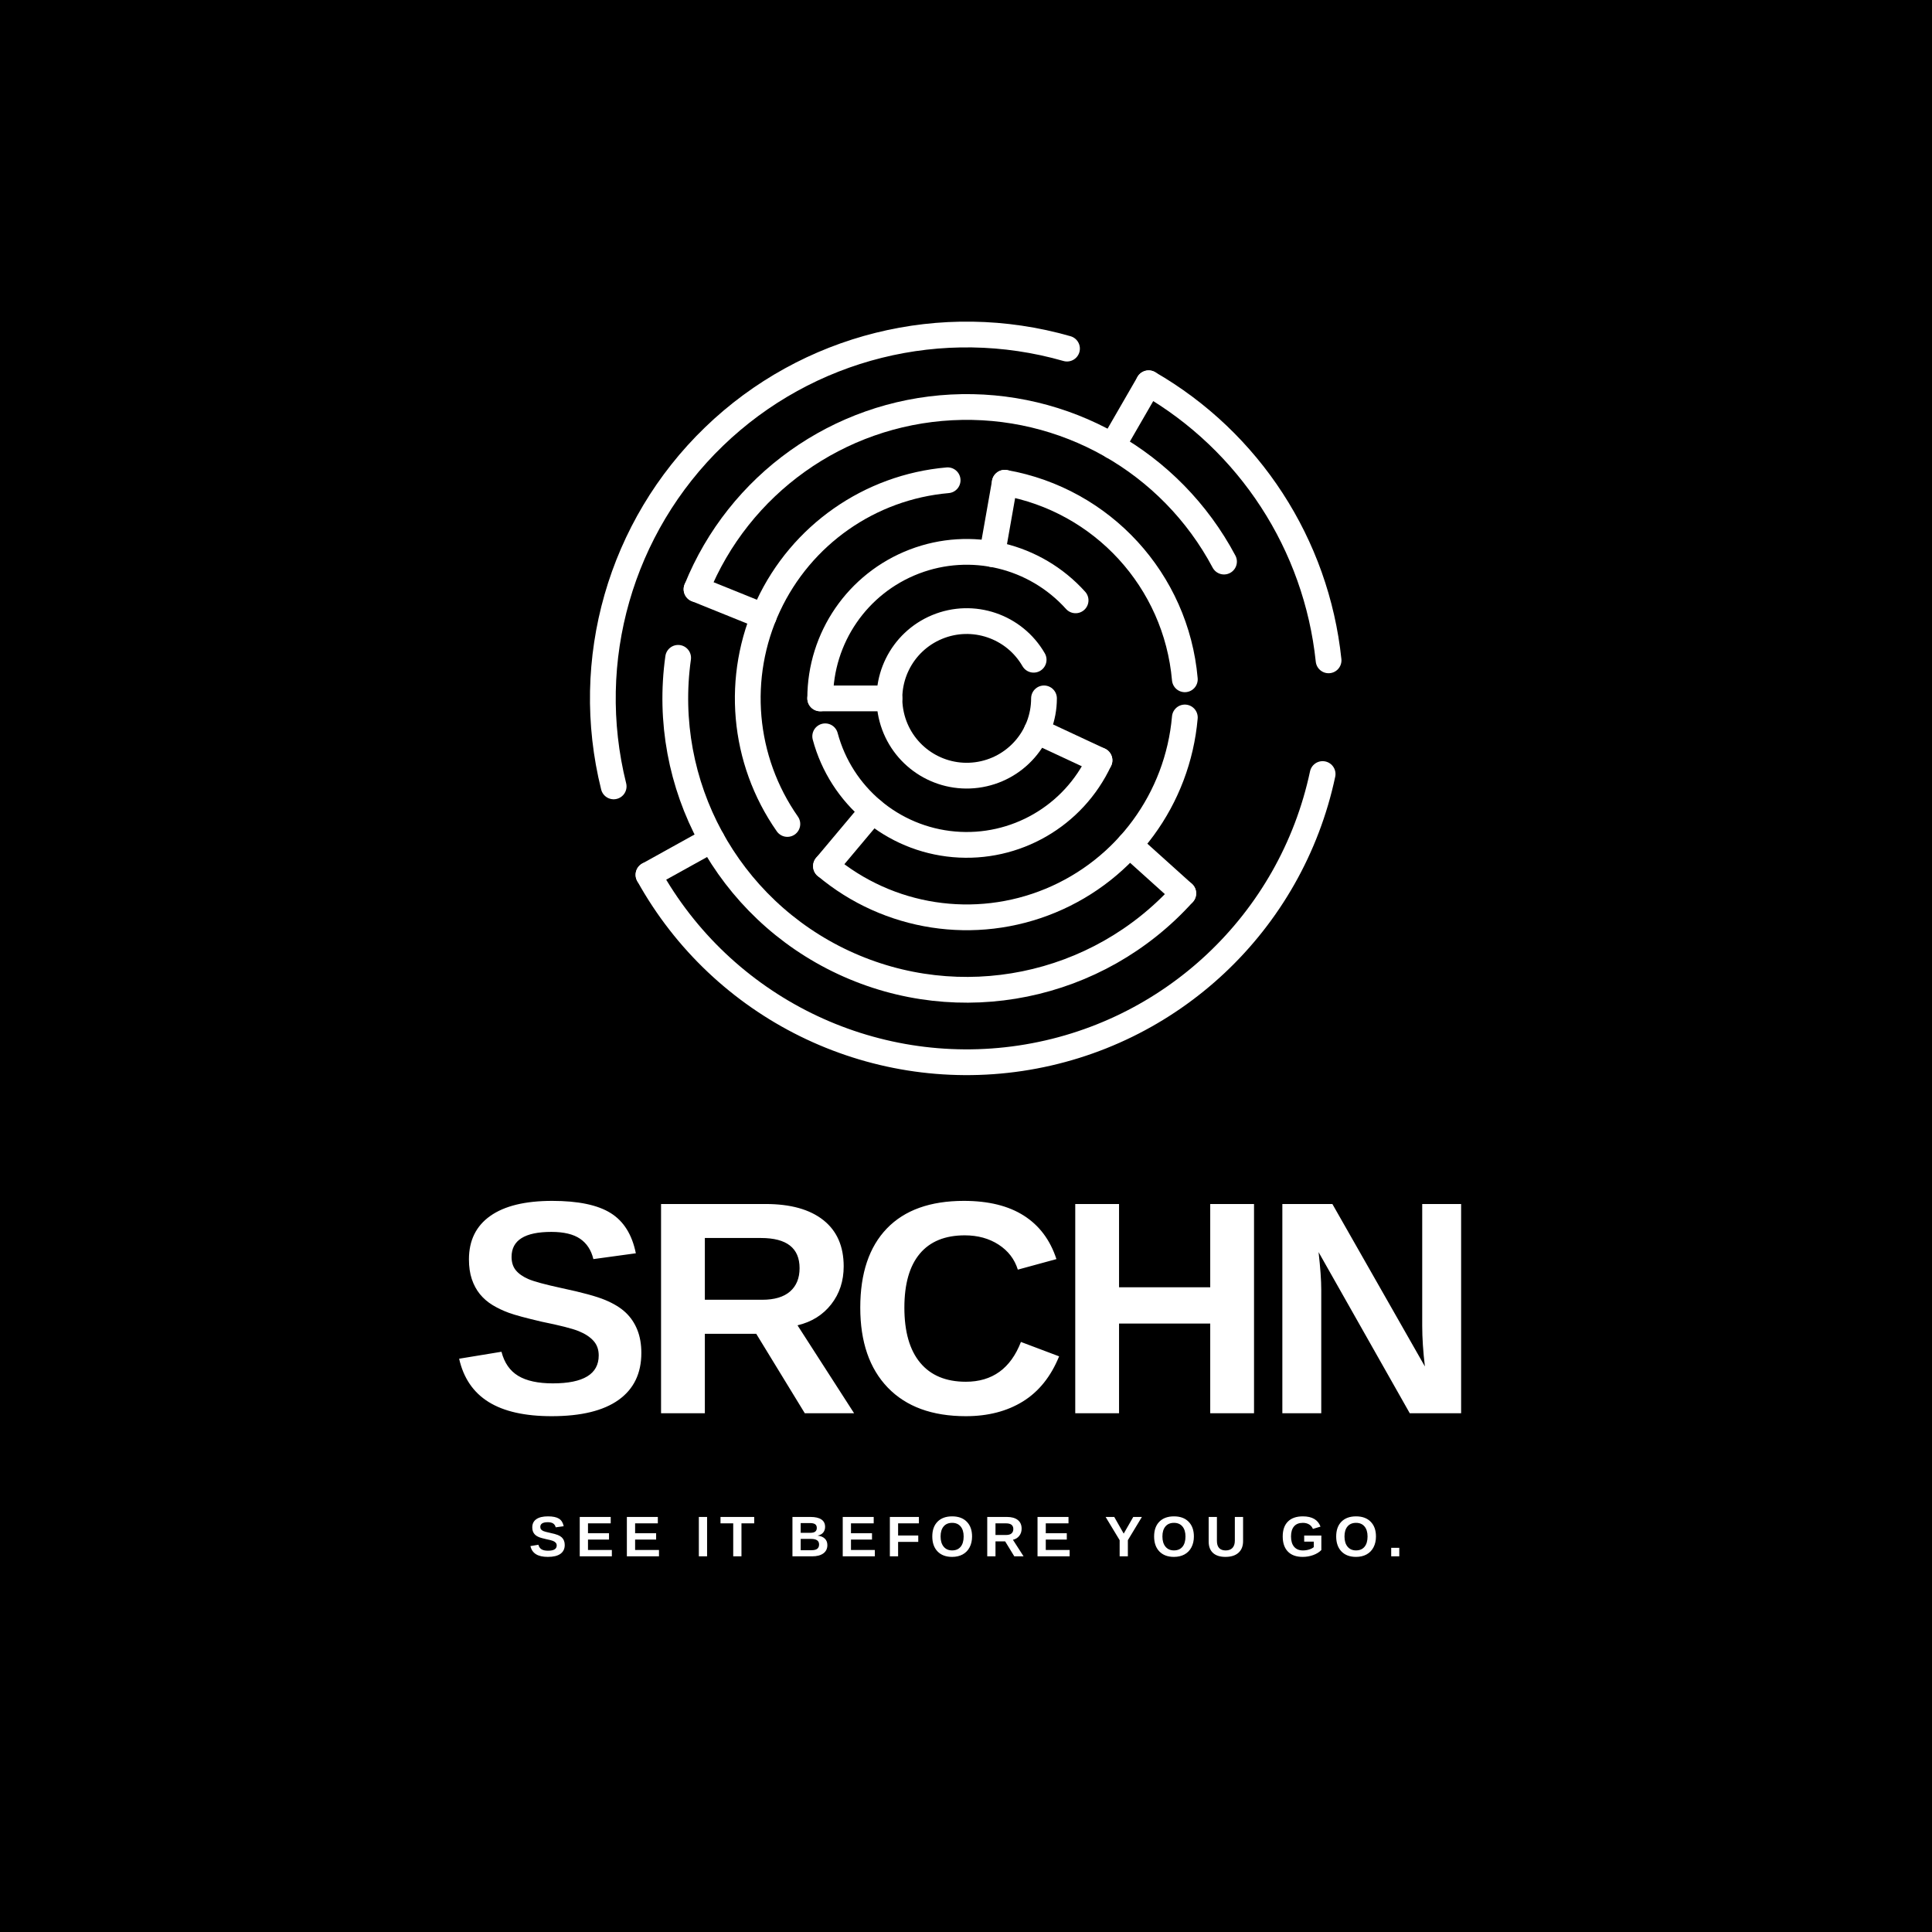
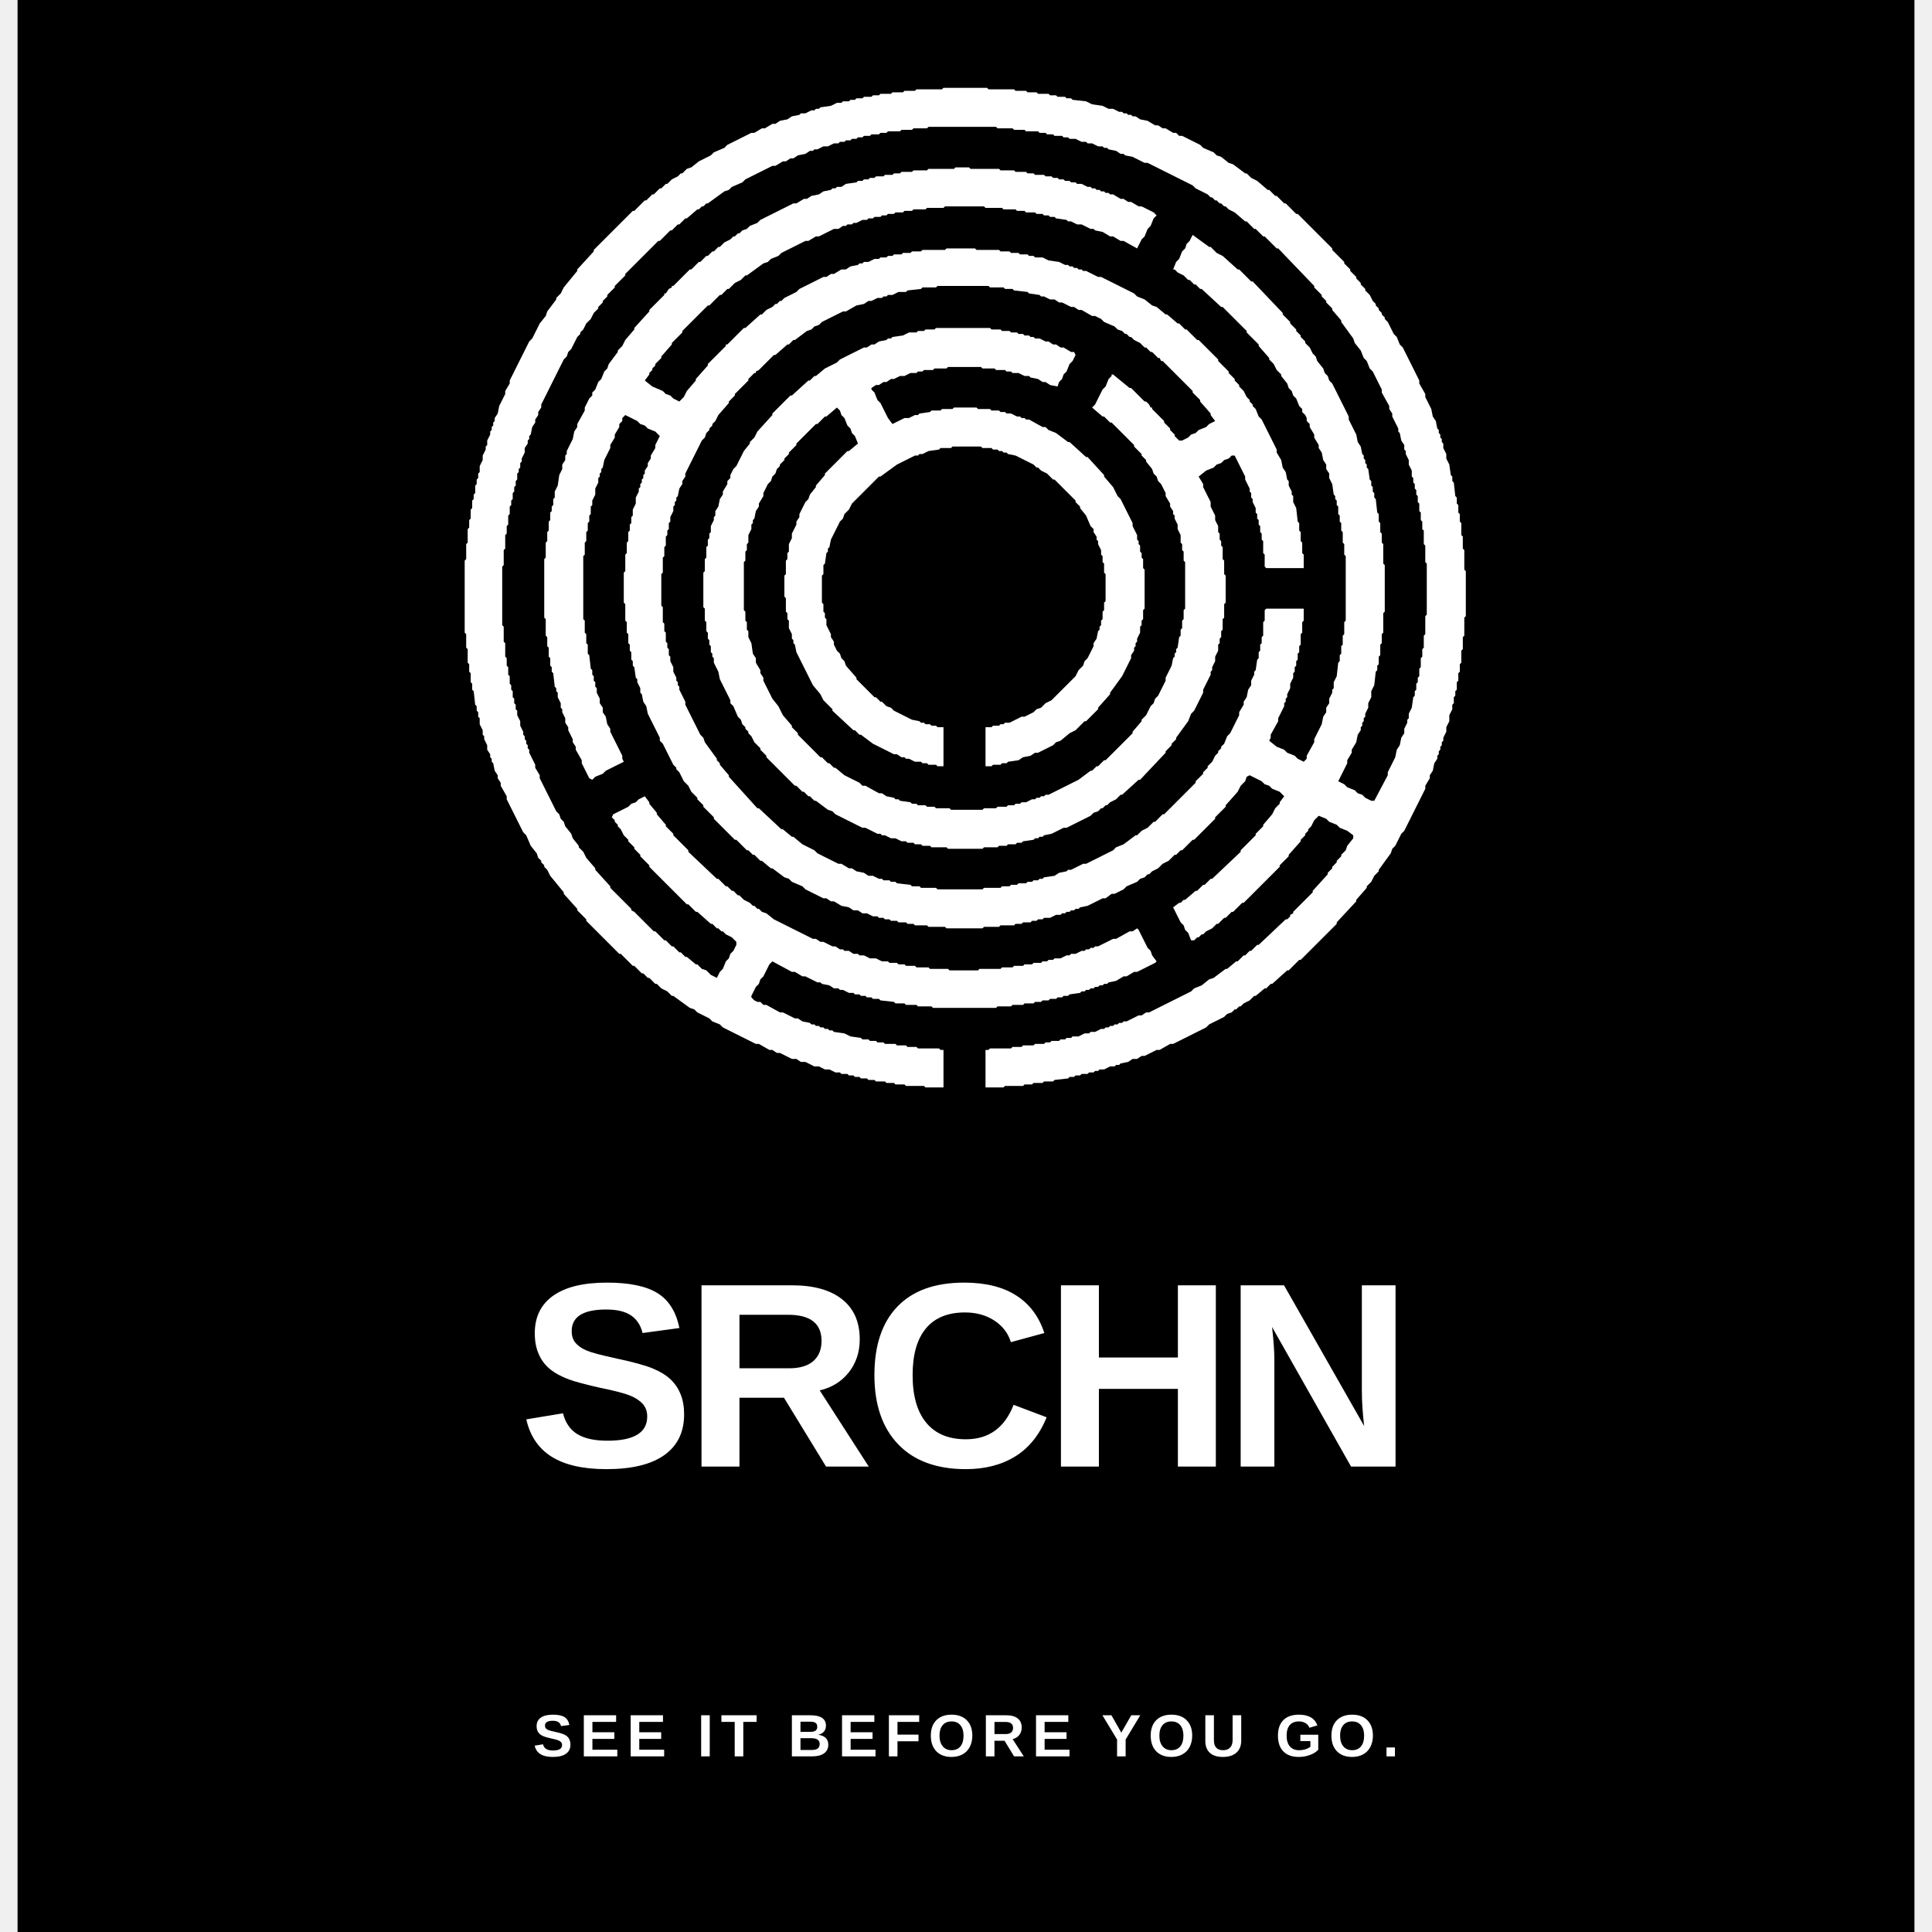
- <svg xmlns="http://www.w3.org/2000/svg" viewBox="0 0 1080 1080" width="1080" height="1080">
-   <rect width="1080" height="1080" fill="#000000" />
-   <g fill="none" stroke="#FFFFFF" stroke-width="16" stroke-linecap="round" stroke-linejoin="round" transform="translate(310 160) scale(.9)">
-     <path d="M477.06,302.99 A226,226 0 0 1 58.34,365.57" />
-     <path d="M36.71,310.67 A226,226 0 0 1 318.29,38.75" />
-     <path d="M369.00,60.28 A226,226 0 0 1 480.76,232.38" />
-     <path d="M390.51,377.11 A181,181 0 0 1 76.76,230.81" />
-     <path d="M88.18,188.20 A181,181 0 0 1 415.81,171.03" />
-     <path d="M391.48,267.85 A136,136 0 0 1 168.58,360.18" />
-     <path d="M144.60,334.01 A136,136 0 0 1 244.15,120.52" />
-     <path d="M279.62,122.07 A136,136 0 0 1 391.48,244.15" />
-     <path d="M338.47,294.46 A91,91 0 0 1 168.10,279.55" />
-     <path d="M165.00,256.00 A91,91 0 0 1 323.63,195.11" />
-     <path d="M304.00,256.00 A48,48 0 1 1 297.57,232.00" />
-     <path d="M97.69,343.75 L58.34,365.57" />
-     <path d="M346.50,99.25 L369.00,60.28" />
-     <path d="M357.07,347.00 L390.51,377.11" />
-     <path d="M129.90,205.05 L88.18,188.20" />
-     <path d="M197.51,325.71 L168.58,360.18" />
-     <path d="M271.80,166.38 L279.62,122.07" />
-     <path d="M299.50,276.29 L338.47,294.46" />
-     <path d="M208.00,256.00 L165.00,256.00" />
+ <svg xmlns="http://www.w3.org/2000/svg" width="1080" height="1080" viewBox="0 0 1080 1100">
+   <rect width="100%" height="100%" fill="#000000" />
+   <g transform="translate(254.5727 50) scale(0.8545727)">
+     <g transform="translate(0 0) scale(1)" fill="#FFFFFF" fill-rule="evenodd">
+       <path d="M301,1 L300,2 L293,2 L292,3 L285,3 L284,4 L277,4 L276,5 L272,5 L271,6 L266,6 L265,7 L261,7 L260,8 L257,8 L256,9 L252,9 L251,10 L248,10 L244,12 L237,13 L236,14 L234,14 L233,15 L231,15 L227,17 L224,17 L223,18 L218,19 L215,21 L210,22 L207,24 L205,24 L200,27 L198,27 L193,30 L191,30 L175,38 L173,40 L166,43 L164,45 L156,49 L151,53 L148,54 L145,57 L144,57 L142,59 L138,61 L135,64 L134,64 L131,67 L130,67 L126,71 L125,71 L121,75 L120,75 L113,82 L112,82 L86,108 L86,109 L75,121 L75,122 L66,133 L64,137 L61,140 L61,141 L55,149 L54,152 L50,157 L45,167 L43,169 L30,195 L30,197 L27,202 L27,204 L23,212 L22,217 L20,220 L20,222 L19,223 L19,225 L18,226 L18,228 L17,229 L17,231 L15,235 L15,238 L14,239 L14,241 L12,245 L12,248 L10,252 L10,256 L9,257 L9,260 L8,261 L8,264 L7,265 L7,270 L6,271 L6,274 L5,275 L5,280 L4,281 L4,287 L3,288 L3,293 L2,294 L2,303 L1,304 L1,314 L0,315 L0,363 L1,364 L1,373 L2,374 L2,383 L3,384 L3,389 L4,390 L4,396 L5,397 L5,401 L6,402 L7,411 L8,412 L8,415 L9,416 L9,419 L10,420 L10,424 L12,428 L12,431 L13,432 L13,434 L15,438 L15,441 L17,444 L17,446 L18,447 L18,449 L19,450 L20,455 L22,458 L22,460 L24,463 L24,465 L28,472 L28,474 L39,496 L41,498 L44,505 L48,510 L49,513 L51,515 L51,516 L53,518 L53,519 L55,521 L57,525 L66,536 L66,537 L75,547 L75,548 L81,554 L81,555 L103,577 L104,577 L112,585 L113,585 L118,590 L119,590 L122,593 L123,593 L127,597 L128,597 L131,600 L135,602 L138,605 L139,605 L150,613 L153,614 L155,616 L163,620 L165,622 L170,624 L172,626 L194,637 L196,637 L203,641 L205,641 L208,643 L210,643 L218,647 L221,647 L224,649 L227,649 L233,652 L236,652 L240,654 L243,654 L247,656 L250,656 L251,657 L255,657 L256,658 L259,658 L260,659 L263,659 L264,660 L268,660 L269,661 L273,661 L274,662 L280,662 L281,663 L286,663 L287,664 L293,664 L294,665 L306,665 L307,666 L319,666 L319,641 L317,641 L316,640 L302,640 L301,639 L295,639 L294,638 L288,638 L287,637 L280,637 L279,636 L275,636 L274,635 L270,635 L269,634 L265,634 L264,633 L257,632 L253,630 L246,629 L245,628 L243,628 L242,627 L240,627 L239,626 L237,626 L236,625 L234,625 L233,624 L231,624 L230,623 L225,622 L222,620 L220,620 L212,616 L210,616 L201,611 L199,611 L197,609 L195,609 L193,608 L191,606 L191,605 L194,599 L196,597 L197,594 L199,592 L203,584 L205,582 L218,589 L220,589 L225,592 L227,592 L235,596 L237,596 L238,597 L243,598 L246,600 L249,600 L250,601 L252,601 L256,603 L259,603 L260,604 L263,604 L264,605 L267,605 L268,606 L271,606 L272,607 L276,607 L277,608 L286,609 L287,610 L293,610 L294,611 L301,611 L302,612 L311,612 L312,613 L354,613 L355,612 L364,612 L365,611 L372,611 L373,610 L379,610 L380,609 L384,609 L385,608 L389,608 L390,607 L394,607 L395,606 L398,606 L399,605 L402,605 L403,604 L410,603 L411,602 L413,602 L414,601 L416,601 L417,600 L419,600 L420,599 L422,599 L423,598 L425,598 L426,597 L428,597 L429,596 L434,595 L439,592 L441,592 L446,589 L448,589 L460,583 L461,582 L458,578 L457,575 L455,573 L449,561 L448,560 L445,562 L443,562 L434,567 L432,567 L422,572 L420,572 L419,573 L417,573 L416,574 L414,574 L413,575 L411,575 L407,577 L404,577 L403,578 L401,578 L397,580 L393,580 L392,581 L389,581 L388,582 L385,582 L384,583 L379,583 L378,584 L373,584 L372,585 L366,585 L365,586 L358,586 L357,587 L343,587 L342,588 L323,588 L322,587 L310,587 L309,586 L301,586 L300,585 L294,585 L293,584 L289,584 L288,583 L283,583 L282,582 L278,582 L274,580 L270,580 L266,578 L263,578 L262,577 L259,577 L256,575 L253,575 L252,574 L250,574 L247,572 L245,572 L239,569 L237,569 L234,567 L232,567 L206,554 L201,550 L198,549 L196,547 L195,547 L193,545 L192,545 L190,543 L186,541 L183,538 L182,538 L179,535 L178,535 L175,532 L174,532 L169,527 L168,527 L149,509 L149,508 L139,498 L139,497 L134,492 L134,491 L128,484 L128,483 L123,477 L123,476 L120,472 L116,474 L114,476 L111,477 L109,479 L99,484 L98,486 L100,488 L100,489 L102,491 L102,492 L104,494 L106,498 L109,501 L109,502 L113,506 L113,507 L117,511 L117,512 L123,518 L123,519 L148,544 L149,544 L154,549 L155,549 L164,557 L165,557 L168,560 L169,560 L171,562 L172,562 L174,564 L178,566 L181,569 L181,571 L179,575 L177,577 L176,580 L174,582 L172,587 L170,589 L168,593 L164,591 L161,588 L158,587 L155,584 L154,584 L148,579 L147,579 L144,576 L143,576 L139,572 L138,572 L134,568 L133,568 L127,562 L126,562 L113,549 L111,548 L111,547 L97,533 L97,532 L87,521 L87,520 L81,513 L79,509 L76,506 L76,505 L72,500 L71,497 L67,492 L66,489 L64,487 L63,484 L61,482 L50,460 L50,458 L47,453 L47,451 L43,443 L43,441 L42,440 L42,438 L41,437 L41,435 L40,434 L40,432 L39,431 L39,429 L37,425 L37,422 L35,418 L35,415 L34,414 L34,411 L33,410 L33,407 L32,406 L32,402 L31,401 L31,398 L30,397 L30,392 L29,391 L29,386 L28,385 L28,380 L27,379 L27,370 L26,369 L26,359 L25,358 L25,319 L26,318 L26,308 L27,307 L27,298 L28,297 L28,292 L29,291 L29,285 L30,284 L30,279 L31,278 L31,275 L32,274 L32,270 L33,269 L33,266 L34,265 L34,262 L35,261 L35,257 L36,256 L36,254 L37,253 L37,250 L38,249 L38,247 L40,243 L40,240 L42,237 L42,235 L43,234 L43,232 L44,231 L45,226 L47,223 L47,221 L49,218 L49,216 L51,213 L51,211 L66,181 L68,179 L69,176 L71,174 L75,166 L77,164 L77,163 L79,161 L81,157 L84,154 L86,150 L89,147 L89,146 L92,143 L92,142 L95,139 L95,138 L100,133 L100,132 L107,125 L107,124 L129,102 L130,102 L137,95 L138,95 L142,91 L143,91 L147,87 L148,87 L155,81 L156,81 L158,79 L159,79 L161,77 L162,77 L173,69 L176,68 L178,66 L185,63 L187,61 L205,52 L207,52 L212,49 L214,49 L217,47 L219,47 L222,45 L227,44 L230,42 L232,42 L233,41 L235,41 L239,39 L242,39 L246,37 L249,37 L250,36 L253,36 L254,35 L257,35 L258,34 L261,34 L262,33 L265,33 L266,32 L270,32 L271,31 L276,31 L277,30 L281,30 L282,29 L290,29 L291,28 L298,28 L299,27 L308,27 L309,26 L354,26 L355,27 L365,27 L366,28 L373,28 L374,29 L382,29 L383,30 L387,30 L388,31 L392,31 L393,32 L398,32 L399,33 L402,33 L403,34 L407,34 L411,36 L414,36 L415,37 L418,37 L422,39 L425,39 L426,40 L428,40 L429,41 L434,42 L437,44 L439,44 L440,45 L445,46 L453,50 L455,50 L485,65 L487,67 L495,71 L497,73 L498,73 L500,75 L501,75 L503,77 L504,77 L506,79 L507,79 L509,81 L513,83 L520,89 L521,89 L526,94 L527,94 L532,99 L533,99 L541,107 L542,107 L566,132 L566,133 L571,138 L571,139 L574,142 L574,143 L578,147 L578,148 L584,155 L584,156 L592,167 L593,170 L597,175 L599,180 L601,182 L603,187 L605,189 L611,201 L611,203 L616,212 L616,214 L618,217 L618,219 L622,227 L622,229 L623,230 L624,235 L626,238 L626,241 L627,242 L627,244 L629,248 L629,251 L631,255 L631,259 L632,260 L632,263 L633,264 L633,267 L634,268 L634,271 L635,272 L635,276 L636,277 L636,282 L637,283 L637,288 L638,289 L638,294 L639,295 L639,304 L640,305 L640,316 L641,317 L641,351 L640,352 L640,364 L639,365 L639,373 L638,374 L638,379 L637,380 L637,386 L636,387 L636,392 L635,393 L635,396 L634,397 L634,401 L633,402 L633,405 L632,406 L631,413 L629,417 L629,420 L628,421 L628,423 L626,427 L626,430 L624,433 L623,438 L621,441 L620,446 L615,456 L615,458 L606,475 L604,475 L600,473 L598,471 L595,470 L593,468 L588,466 L586,464 L582,462 L588,450 L588,448 L591,443 L591,441 L594,436 L595,431 L597,428 L597,426 L598,425 L598,423 L599,422 L599,420 L600,419 L600,417 L602,413 L602,410 L604,406 L604,402 L606,398 L607,389 L608,388 L608,385 L609,384 L609,379 L610,378 L610,371 L611,370 L611,364 L612,363 L612,350 L613,349 L613,318 L612,317 L612,304 L611,303 L611,297 L610,296 L610,290 L609,289 L609,284 L608,283 L607,274 L606,273 L606,270 L605,269 L605,266 L604,265 L604,262 L603,261 L602,254 L601,253 L601,251 L600,250 L600,248 L599,247 L599,245 L598,244 L597,239 L595,236 L594,231 L589,221 L589,219 L578,197 L576,195 L575,192 L573,190 L572,187 L568,182 L567,179 L565,177 L563,173 L560,170 L560,169 L557,166 L557,165 L554,162 L554,161 L550,157 L550,156 L545,151 L545,150 L525,129 L524,129 L516,121 L515,121 L505,112 L501,110 L497,106 L496,106 L485,98 L483,102 L481,104 L480,107 L478,109 L476,114 L474,116 L472,121 L473,121 L475,123 L479,125 L482,128 L483,128 L486,131 L487,131 L490,134 L491,134 L504,146 L505,146 L521,162 L521,163 L529,171 L529,172 L536,180 L536,181 L539,184 L541,188 L544,191 L544,192 L548,197 L549,200 L551,202 L552,205 L554,207 L556,212 L558,214 L558,216 L560,218 L561,220 L561,222 L563,224 L563,226 L566,231 L566,233 L569,238 L569,240 L571,243 L572,248 L574,251 L574,254 L576,257 L576,260 L578,264 L579,271 L580,272 L580,274 L581,275 L581,278 L582,279 L582,284 L583,285 L583,289 L584,290 L584,295 L585,296 L585,303 L586,304 L586,311 L587,312 L587,355 L586,356 L586,364 L585,365 L585,371 L584,372 L584,377 L583,378 L583,382 L582,383 L581,392 L579,396 L579,400 L578,401 L578,403 L576,407 L576,410 L574,413 L574,416 L572,419 L571,424 L566,434 L566,436 L561,445 L561,447 L559,449 L555,447 L553,445 L548,443 L546,441 L541,439 L536,435 L537,433 L537,431 L542,422 L542,420 L546,412 L546,410 L547,409 L547,407 L548,406 L548,404 L550,400 L550,397 L552,393 L552,390 L553,389 L553,386 L554,385 L554,382 L555,381 L555,377 L556,376 L556,372 L557,371 L557,364 L558,363 L558,356 L559,355 L559,347 L534,347 L533,348 L533,355 L532,356 L532,365 L531,366 L531,370 L530,371 L530,375 L529,376 L529,380 L528,381 L527,388 L526,389 L526,391 L524,395 L524,398 L522,401 L521,406 L519,409 L519,411 L516,416 L516,418 L510,430 L508,432 L506,437 L504,439 L504,440 L502,442 L502,443 L500,445 L498,449 L495,452 L495,453 L492,456 L492,457 L487,462 L487,463 L466,484 L465,484 L460,489 L459,489 L455,493 L451,495 L448,498 L447,498 L439,504 L434,506 L432,508 L414,517 L412,517 L404,521 L402,521 L401,522 L396,523 L393,525 L386,526 L385,527 L383,527 L382,528 L379,528 L378,529 L375,529 L374,530 L369,530 L368,531 L364,531 L363,532 L358,532 L357,533 L346,533 L345,534 L315,534 L314,533 L304,533 L303,532 L298,532 L297,531 L288,530 L287,529 L284,529 L283,528 L279,528 L278,527 L276,527 L272,525 L269,525 L266,523 L261,522 L258,520 L256,520 L251,517 L249,517 L235,510 L233,508 L225,504 L219,499 L218,499 L212,494 L211,494 L196,480 L195,480 L176,459 L176,458 L170,451 L170,450 L168,448 L168,447 L160,436 L159,433 L157,431 L147,411 L147,409 L143,401 L143,399 L142,398 L142,396 L141,395 L141,393 L139,389 L139,386 L137,382 L137,379 L136,378 L136,374 L135,373 L135,370 L134,369 L134,363 L133,362 L133,357 L132,356 L132,346 L131,345 L131,324 L132,323 L132,313 L133,312 L133,306 L134,305 L134,299 L135,298 L135,295 L136,294 L136,290 L137,289 L137,286 L139,282 L139,279 L140,278 L140,276 L141,275 L141,273 L142,272 L143,267 L145,264 L145,262 L147,259 L147,257 L158,235 L160,233 L161,230 L163,228 L163,227 L165,225 L165,224 L167,222 L169,218 L176,210 L176,209 L180,205 L180,204 L189,195 L189,194 L193,190 L194,190 L194,189 L196,188 L206,178 L207,178 L215,171 L216,171 L219,168 L220,168 L228,162 L231,161 L233,159 L236,158 L238,156 L252,149 L254,149 L261,145 L266,144 L269,142 L271,142 L275,140 L278,140 L279,139 L281,139 L282,138 L285,138 L289,136 L294,136 L295,135 L304,134 L305,133 L314,133 L315,132 L349,132 L350,133 L359,133 L360,134 L365,134 L366,135 L375,136 L376,137 L383,138 L384,139 L386,139 L390,141 L393,141 L396,143 L398,143 L404,146 L406,146 L409,148 L411,148 L418,152 L420,152 L424,154 L426,156 L433,159 L435,161 L438,162 L440,164 L441,164 L443,166 L444,166 L446,168 L450,170 L453,173 L454,173 L457,176 L458,176 L462,180 L463,180 L464,182 L465,182 L485,202 L485,203 L490,208 L490,209 L497,217 L497,218 L500,222 L496,224 L494,226 L489,228 L487,230 L484,231 L482,233 L478,235 L476,235 L473,232 L473,231 L470,228 L470,227 L466,223 L466,222 L458,214 L458,213 L457,213 L456,211 L454,209 L453,209 L444,200 L443,200 L432,191 L431,191 L431,192 L429,194 L427,199 L425,201 L420,211 L418,213 L425,219 L426,219 L430,223 L431,223 L446,238 L446,239 L451,244 L451,245 L454,248 L454,249 L458,254 L459,257 L461,259 L462,262 L464,264 L467,270 L467,272 L470,277 L470,279 L472,282 L472,284 L473,285 L473,287 L475,291 L475,294 L477,298 L477,303 L478,304 L478,308 L479,309 L479,315 L480,316 L480,347 L479,348 L479,354 L478,355 L478,360 L477,361 L477,365 L476,366 L475,373 L474,374 L474,376 L473,377 L473,379 L472,380 L471,385 L467,393 L467,395 L462,405 L460,407 L459,410 L457,412 L454,418 L451,421 L451,422 L445,429 L445,430 L427,448 L426,448 L422,452 L421,452 L418,455 L417,455 L409,461 L389,471 L387,471 L386,472 L384,472 L383,473 L381,473 L380,474 L378,474 L374,476 L371,476 L370,477 L367,477 L366,478 L362,478 L361,479 L355,479 L354,480 L346,480 L345,481 L324,481 L323,480 L314,480 L313,479 L308,479 L307,478 L302,478 L301,477 L298,477 L297,476 L290,475 L289,474 L287,474 L286,473 L281,472 L278,470 L276,470 L267,465 L265,465 L263,463 L253,458 L247,453 L246,453 L243,450 L242,450 L238,446 L237,446 L222,431 L222,430 L218,426 L218,425 L212,418 L209,412 L205,407 L199,395 L199,393 L197,390 L197,388 L194,383 L194,380 L192,377 L191,370 L189,366 L189,362 L188,361 L188,356 L187,355 L187,349 L186,348 L186,316 L187,315 L187,309 L188,308 L188,304 L189,303 L189,298 L191,294 L191,291 L192,290 L192,288 L193,287 L194,282 L196,279 L196,277 L199,272 L199,270 L202,264 L204,262 L205,259 L207,257 L208,254 L210,252 L210,251 L213,248 L213,247 L216,244 L216,243 L221,238 L221,237 L234,224 L235,224 L240,219 L241,219 L248,213 L250,215 L251,218 L253,220 L255,225 L257,227 L258,230 L260,232 L262,237 L256,242 L255,242 L240,257 L240,258 L234,265 L234,266 L230,271 L229,274 L227,276 L223,284 L223,286 L221,289 L221,291 L218,297 L218,300 L216,304 L216,309 L215,310 L215,314 L214,315 L214,324 L213,325 L213,339 L214,340 L214,349 L215,350 L215,354 L216,355 L216,360 L218,364 L218,367 L219,368 L219,370 L220,371 L221,376 L232,398 L237,404 L239,408 L245,414 L245,415 L259,428 L260,428 L263,431 L264,431 L272,437 L286,444 L288,444 L291,446 L293,446 L294,447 L296,447 L300,449 L304,449 L305,450 L308,450 L309,451 L314,451 L315,452 L319,452 L319,426 L315,426 L314,425 L311,425 L310,424 L307,424 L306,423 L304,423 L303,422 L298,421 L286,415 L284,413 L281,412 L278,409 L277,409 L274,406 L273,406 L261,394 L261,393 L254,385 L253,382 L251,380 L250,377 L248,375 L246,371 L246,369 L244,366 L244,364 L241,358 L241,354 L240,353 L240,350 L239,349 L239,344 L238,343 L238,325 L239,324 L239,318 L240,317 L241,310 L242,309 L242,307 L243,306 L244,301 L250,289 L252,287 L253,284 L256,281 L258,277 L276,259 L277,259 L288,251 L300,245 L302,245 L303,244 L305,244 L309,242 L316,241 L317,240 L324,240 L325,239 L344,239 L345,240 L351,240 L352,241 L355,241 L356,242 L358,242 L359,243 L361,243 L362,244 L367,245 L379,251 L381,253 L382,253 L384,255 L388,257 L392,261 L393,261 L407,275 L407,276 L410,279 L410,280 L414,285 L417,292 L419,294 L419,296 L421,299 L421,301 L422,302 L422,304 L424,308 L424,311 L425,312 L425,316 L426,317 L426,323 L427,324 L427,342 L426,343 L426,348 L425,349 L425,354 L424,355 L424,358 L423,359 L423,361 L422,362 L421,367 L419,370 L419,372 L415,380 L413,382 L412,385 L409,388 L407,392 L391,408 L387,410 L384,413 L381,414 L379,416 L373,419 L371,419 L363,423 L360,423 L359,424 L357,424 L356,425 L352,425 L351,426 L347,426 L347,452 L351,452 L352,451 L357,451 L358,450 L361,450 L362,449 L369,448 L372,446 L377,445 L380,443 L382,443 L392,438 L394,436 L397,435 L403,430 L407,428 L413,422 L414,422 L422,414 L422,413 L430,404 L430,403 L438,392 L444,380 L444,378 L446,375 L446,373 L447,372 L447,370 L448,369 L448,367 L450,363 L450,359 L451,358 L451,355 L452,354 L452,348 L453,347 L453,321 L452,320 L452,314 L451,313 L451,310 L450,309 L450,305 L449,304 L449,302 L448,301 L448,298 L445,292 L445,290 L437,274 L435,272 L432,266 L426,259 L426,258 L415,246 L414,246 L403,236 L402,236 L394,230 L389,228 L387,226 L385,226 L376,221 L374,221 L373,220 L371,220 L370,219 L368,219 L364,217 L361,217 L360,216 L357,216 L356,215 L351,215 L350,214 L342,214 L341,213 L326,213 L325,214 L318,214 L317,215 L311,215 L310,216 L303,217 L302,218 L300,218 L296,220 L293,220 L285,224 L282,220 L277,210 L275,208 L273,203 L271,201 L271,200 L274,198 L276,198 L279,196 L281,196 L284,194 L286,194 L290,192 L293,192 L297,190 L301,190 L302,189 L305,189 L306,188 L312,188 L313,187 L321,187 L322,186 L344,186 L345,187 L353,187 L354,188 L360,188 L361,189 L364,189 L365,190 L369,190 L373,192 L376,192 L377,193 L382,194 L385,196 L387,196 L390,198 L395,199 L396,196 L398,194 L399,191 L401,189 L403,184 L405,182 L407,178 L406,176 L404,176 L399,173 L397,173 L394,171 L392,171 L389,169 L387,169 L383,167 L380,167 L379,166 L377,166 L376,165 L373,165 L372,164 L369,164 L368,163 L364,163 L363,162 L358,162 L357,161 L351,161 L350,160 L314,160 L313,161 L307,161 L306,162 L302,162 L301,163 L296,163 L292,165 L285,166 L284,167 L282,167 L281,168 L276,169 L273,171 L271,171 L268,173 L266,173 L250,181 L248,183 L240,187 L234,192 L233,192 L230,195 L229,195 L218,205 L217,205 L205,217 L205,218 L195,229 L193,233 L190,236 L190,237 L186,242 L181,252 L179,254 L177,258 L177,260 L175,262 L175,264 L172,269 L172,271 L170,274 L169,279 L167,282 L167,285 L166,286 L166,288 L164,292 L164,296 L163,297 L163,300 L162,301 L162,305 L161,306 L161,313 L160,314 L160,322 L159,323 L159,346 L160,347 L160,355 L161,356 L161,362 L162,363 L162,367 L163,368 L163,371 L164,372 L164,376 L165,377 L165,379 L166,380 L166,383 L169,389 L170,394 L177,408 L177,410 L179,412 L182,419 L184,421 L185,424 L187,426 L187,427 L189,429 L189,430 L191,432 L193,436 L197,440 L197,441 L201,445 L201,446 L220,465 L221,465 L225,469 L226,469 L229,472 L230,472 L233,475 L234,475 L242,481 L245,482 L247,484 L265,493 L267,493 L275,497 L277,497 L278,498 L280,498 L284,500 L287,500 L291,502 L294,502 L295,503 L299,503 L300,504 L304,504 L305,505 L310,505 L311,506 L321,506 L322,507 L345,507 L346,506 L355,506 L356,505 L361,505 L362,504 L367,504 L368,503 L371,503 L372,502 L379,501 L380,500 L382,500 L383,499 L385,499 L386,498 L391,497 L399,493 L401,493 L417,485 L419,483 L422,482 L424,480 L425,480 L427,478 L428,478 L430,476 L434,474 L437,471 L438,471 L449,461 L450,461 L467,443 L467,442 L471,438 L471,437 L474,434 L474,433 L482,422 L484,417 L486,415 L492,403 L492,401 L497,391 L497,389 L498,388 L498,386 L500,382 L500,379 L502,375 L502,371 L503,370 L503,367 L504,366 L504,362 L505,361 L505,354 L506,353 L506,344 L507,343 L507,325 L506,324 L506,315 L505,314 L505,306 L504,305 L504,302 L503,301 L503,297 L502,296 L502,292 L500,288 L500,285 L497,279 L497,276 L492,266 L492,264 L489,259 L494,255 L499,253 L501,251 L504,250 L506,248 L509,247 L511,245 L513,245 L520,259 L520,261 L523,267 L523,269 L524,270 L524,273 L525,274 L525,276 L527,280 L527,283 L528,284 L528,287 L529,288 L529,291 L530,292 L530,296 L531,297 L531,301 L532,302 L532,310 L533,311 L533,319 L534,320 L559,320 L559,311 L558,310 L558,303 L557,302 L557,296 L556,295 L556,290 L555,289 L554,280 L552,276 L552,272 L551,271 L551,269 L549,265 L549,262 L548,261 L547,256 L545,253 L544,248 L541,243 L541,241 L531,221 L529,219 L527,214 L525,212 L525,211 L523,209 L523,208 L521,206 L519,202 L516,199 L516,198 L513,195 L513,194 L509,190 L509,189 L502,182 L502,181 L489,168 L488,168 L481,161 L480,161 L476,157 L475,157 L468,151 L467,151 L461,146 L458,145 L453,141 L448,139 L446,137 L424,126 L422,126 L414,122 L412,122 L411,121 L409,121 L408,120 L406,120 L405,119 L403,119 L402,118 L400,118 L396,116 L389,115 L385,113 L380,113 L379,112 L376,112 L375,111 L370,111 L369,110 L364,110 L363,109 L357,109 L356,108 L341,108 L340,107 L321,107 L320,108 L305,108 L304,109 L298,109 L297,110 L292,110 L291,111 L286,111 L285,112 L282,112 L281,113 L277,113 L276,114 L273,114 L269,116 L266,116 L265,117 L263,117 L262,118 L257,119 L254,121 L251,121 L246,124 L244,124 L241,126 L239,126 L223,134 L221,136 L213,140 L211,142 L210,142 L208,144 L207,144 L205,146 L201,148 L198,151 L197,151 L187,160 L186,160 L175,171 L174,171 L174,172 L162,184 L162,185 L154,194 L154,195 L148,202 L146,206 L143,209 L139,207 L137,205 L134,204 L132,202 L125,199 L120,195 L123,191 L123,190 L125,188 L125,187 L127,185 L127,184 L131,180 L131,179 L138,171 L138,170 L145,163 L145,162 L162,145 L163,145 L170,138 L171,138 L175,134 L176,134 L180,130 L184,128 L187,125 L188,125 L199,117 L202,116 L204,114 L209,112 L211,110 L227,102 L229,102 L234,99 L236,99 L246,94 L249,94 L252,92 L254,92 L255,91 L258,91 L259,90 L261,90 L265,88 L268,88 L269,87 L272,87 L273,86 L277,86 L278,85 L281,85 L282,84 L286,84 L287,83 L292,83 L293,82 L298,82 L299,81 L307,81 L308,80 L319,80 L320,79 L346,79 L347,80 L358,80 L359,81 L367,81 L368,82 L373,82 L374,83 L380,83 L381,84 L385,84 L386,85 L389,85 L390,86 L393,86 L394,87 L401,88 L402,89 L404,89 L408,91 L411,91 L417,94 L419,94 L420,95 L425,96 L430,99 L432,99 L437,102 L439,102 L448,107 L451,101 L453,99 L455,94 L457,92 L459,87 L461,85 L459,83 L451,79 L449,79 L444,76 L442,76 L439,74 L437,74 L432,71 L430,71 L429,70 L427,70 L426,69 L424,69 L423,68 L421,68 L420,67 L418,67 L417,66 L415,66 L411,64 L408,64 L407,63 L404,63 L403,62 L400,62 L399,61 L396,61 L395,60 L392,60 L391,59 L387,59 L386,58 L380,58 L379,57 L375,57 L374,56 L367,56 L366,55 L357,55 L356,54 L337,54 L336,53 L327,53 L326,54 L309,54 L308,55 L299,55 L298,56 L291,56 L290,57 L286,57 L285,58 L280,58 L279,59 L274,59 L273,60 L270,60 L269,61 L266,61 L265,62 L262,62 L261,63 L254,64 L251,66 L248,66 L247,67 L245,67 L244,68 L239,69 L236,71 L231,72 L228,74 L226,74 L221,77 L219,77 L197,88 L195,90 L190,92 L188,94 L185,95 L183,97 L182,97 L180,99 L179,99 L177,101 L173,103 L170,106 L169,106 L166,109 L165,109 L162,112 L161,112 L157,116 L156,116 L151,121 L150,121 L139,132 L138,132 L138,133 L136,134 L134,137 L133,137 L133,138 L123,148 L123,149 L113,160 L113,161 L107,168 L105,172 L102,175 L102,176 L96,184 L95,187 L93,189 L91,194 L89,196 L87,201 L85,203 L85,205 L83,207 L80,213 L80,215 L75,224 L75,226 L73,229 L72,234 L68,242 L68,244 L67,245 L67,248 L65,251 L65,254 L63,258 L62,265 L60,269 L60,273 L59,274 L59,278 L58,279 L58,282 L57,283 L57,288 L56,289 L56,295 L55,296 L55,302 L54,303 L54,313 L53,314 L53,353 L54,354 L54,365 L55,366 L55,372 L56,373 L56,379 L57,380 L57,385 L58,386 L58,389 L59,390 L60,399 L61,400 L61,402 L62,403 L62,406 L64,410 L64,413 L65,414 L65,416 L67,420 L67,423 L69,426 L69,428 L72,434 L72,436 L74,439 L74,441 L78,448 L78,450 L83,460 L85,461 L87,459 L92,457 L94,455 L106,449 L105,447 L105,445 L97,429 L97,427 L95,424 L94,419 L92,416 L92,413 L90,410 L90,407 L88,403 L88,400 L87,399 L87,396 L86,395 L86,392 L85,391 L85,388 L84,387 L83,378 L82,377 L82,371 L81,370 L81,364 L80,363 L80,355 L79,354 L79,312 L80,311 L80,303 L81,302 L81,296 L82,295 L82,290 L83,289 L83,285 L84,284 L84,279 L85,278 L85,275 L87,271 L87,267 L89,263 L89,260 L90,259 L90,257 L91,256 L91,254 L92,253 L93,248 L97,240 L97,238 L100,233 L100,231 L103,226 L103,224 L105,222 L105,220 L107,218 L115,222 L117,224 L120,225 L122,227 L127,229 L130,232 L127,238 L127,240 L124,245 L124,247 L122,250 L122,252 L120,255 L120,257 L119,258 L119,260 L118,261 L118,263 L117,264 L117,266 L116,267 L116,269 L114,273 L114,277 L112,281 L112,285 L111,286 L111,290 L110,291 L110,295 L109,296 L109,302 L108,303 L108,310 L107,311 L107,322 L106,323 L106,343 L107,344 L107,355 L108,356 L108,363 L109,364 L109,370 L110,371 L110,375 L111,376 L111,381 L112,382 L112,385 L113,386 L114,393 L115,394 L115,396 L117,400 L117,403 L118,404 L119,409 L121,412 L122,417 L130,433 L130,435 L132,437 L139,451 L141,453 L141,454 L143,456 L146,462 L149,465 L151,469 L155,473 L155,474 L159,478 L159,479 L166,486 L166,487 L180,501 L181,501 L188,508 L189,508 L192,511 L193,511 L197,515 L198,515 L204,520 L205,520 L213,526 L216,527 L218,529 L225,532 L227,534 L239,540 L241,540 L244,542 L246,542 L251,545 L256,546 L259,548 L262,548 L265,550 L268,550 L272,552 L275,552 L276,553 L279,553 L280,554 L283,554 L284,555 L288,555 L289,556 L294,556 L295,557 L299,557 L300,558 L308,558 L309,559 L320,559 L321,560 L345,560 L346,559 L356,559 L357,558 L366,558 L367,557 L371,557 L372,556 L377,556 L378,555 L381,555 L382,554 L385,554 L386,553 L390,553 L394,551 L397,551 L398,550 L400,550 L401,549 L403,549 L404,548 L406,548 L407,547 L409,547 L410,546 L415,545 L425,540 L427,540 L431,537 L433,537 L439,534 L441,532 L448,529 L450,527 L453,526 L455,524 L456,524 L458,522 L462,520 L465,517 L469,515 L473,511 L474,511 L477,508 L478,508 L485,501 L486,501 L500,487 L500,486 L507,479 L507,478 L515,469 L517,465 L520,462 L521,459 L523,458 L531,462 L533,464 L536,465 L538,467 L543,469 L546,472 L543,476 L543,477 L540,480 L538,484 L532,491 L532,492 L527,497 L527,498 L517,508 L517,509 L498,527 L497,527 L493,531 L492,531 L488,535 L487,535 L480,541 L479,541 L477,543 L476,543 L472,546 L477,556 L479,558 L480,561 L482,563 L484,568 L486,568 L488,566 L489,566 L491,564 L492,564 L494,562 L498,560 L501,557 L502,557 L506,553 L507,553 L511,549 L512,549 L518,543 L519,543 L543,519 L543,518 L549,512 L549,511 L557,502 L557,501 L560,498 L560,497 L562,495 L562,494 L564,492 L566,488 L569,485 L574,487 L576,489 L581,491 L583,493 L588,495 L592,498 L592,500 L588,505 L587,508 L584,511 L584,512 L581,515 L581,516 L578,519 L578,520 L575,523 L575,524 L565,535 L565,536 L552,549 L552,550 L550,551 L550,552 L548,554 L547,554 L529,571 L528,571 L524,575 L523,575 L520,578 L519,578 L515,582 L514,582 L508,587 L507,587 L499,593 L496,594 L491,598 L486,600 L484,602 L456,616 L454,616 L451,618 L449,618 L441,622 L439,622 L438,623 L436,623 L435,624 L433,624 L432,625 L430,625 L429,626 L427,626 L426,627 L424,627 L420,629 L417,629 L416,630 L413,630 L409,632 L405,632 L404,633 L401,633 L400,634 L397,634 L396,635 L391,635 L390,636 L387,636 L386,637 L380,637 L379,638 L372,638 L371,639 L365,639 L364,640 L350,640 L349,641 L347,641 L347,666 L359,666 L360,665 L372,665 L373,664 L378,664 L379,663 L385,663 L386,662 L392,662 L393,661 L402,660 L403,659 L406,659 L407,658 L410,658 L411,657 L415,657 L416,656 L419,656 L420,655 L422,655 L423,654 L426,654 L430,652 L433,652 L434,651 L436,651 L437,650 L442,649 L445,647 L448,647 L451,645 L453,645 L461,641 L463,641 L470,637 L472,637 L494,626 L496,624 L506,619 L508,617 L511,616 L513,614 L514,614 L516,612 L517,612 L519,610 L523,608 L526,605 L527,605 L533,600 L534,600 L537,597 L538,597 L548,588 L549,588 L556,581 L557,581 L581,557 L581,556 L594,542 L594,541 L601,533 L601,532 L604,529 L606,525 L609,522 L609,521 L617,510 L618,507 L620,505 L624,497 L626,495 L640,467 L640,465 L643,460 L643,458 L645,455 L646,450 L648,447 L648,445 L649,444 L649,442 L650,441 L650,439 L651,438 L651,436 L652,435 L652,433 L654,429 L654,426 L656,422 L656,418 L658,414 L658,411 L659,410 L659,406 L660,405 L660,402 L661,401 L661,396 L662,395 L662,390 L663,389 L663,384 L664,383 L664,375 L665,374 L665,366 L666,365 L666,353 L667,352 L667,322 L666,321 L666,308 L665,307 L665,299 L664,298 L664,290 L663,289 L663,284 L662,283 L662,278 L661,277 L661,273 L660,272 L659,263 L658,262 L658,259 L657,258 L656,251 L654,247 L654,244 L652,240 L652,237 L651,236 L651,234 L650,233 L650,231 L649,230 L649,228 L648,227 L647,222 L645,219 L644,214 L640,206 L640,204 L636,197 L636,195 L625,173 L623,171 L621,166 L619,164 L615,156 L613,154 L613,153 L611,151 L611,150 L609,148 L609,147 L607,145 L607,144 L605,142 L603,138 L600,135 L600,134 L597,131 L597,130 L594,127 L594,126 L590,122 L590,121 L586,117 L586,116 L578,108 L578,107 L555,84 L554,84 L547,77 L546,77 L541,72 L540,72 L536,68 L535,68 L528,62 L524,60 L521,57 L520,57 L512,51 L509,50 L504,46 L501,45 L499,43 L492,40 L490,38 L478,32 L476,32 L474,30 L472,30 L467,27 L465,27 L462,25 L460,25 L455,22 L450,21 L447,19 L445,19 L444,18 L442,18 L441,17 L439,17 L438,16 L436,16 L432,14 L429,14 L425,12 L418,11 L414,9 L405,8 L404,7 L401,7 L400,6 L395,6 L394,5 L390,5 L389,4 L382,4 L381,3 L375,3 L374,2 L367,2 L366,1 L349,1 L348,0 L319,0 L318,1 Z" />
+     </g>
  </g>
-   <text x="540" y="790" text-anchor="middle" font-family="Plus Jakarta Sans,Arial,sans-serif" font-size="170" font-weight="800" letter-spacing="-7" fill="#FFFFFF">SRCHN</text>
-   <text x="540" y="870" text-anchor="middle" font-family="Plus Jakarta Sans,Arial,sans-serif" font-size="32" font-weight="700" letter-spacing="5" fill="#FFFFFF">SEE IT BEFORE YOU GO.</text>
+   <text x="540" y="835" text-anchor="middle" font-family="Plus Jakarta Sans,Arial,sans-serif" font-size="150" font-weight="800" letter-spacing="-6" fill="#FFFFFF">SRCHN</text>
+   <text x="540" y="1000" text-anchor="middle" font-family="Plus Jakarta Sans,Arial,sans-serif" font-size="34" font-weight="600" letter-spacing="4" fill="#FFFFFF">SEE IT BEFORE YOU GO.</text>
</svg>
